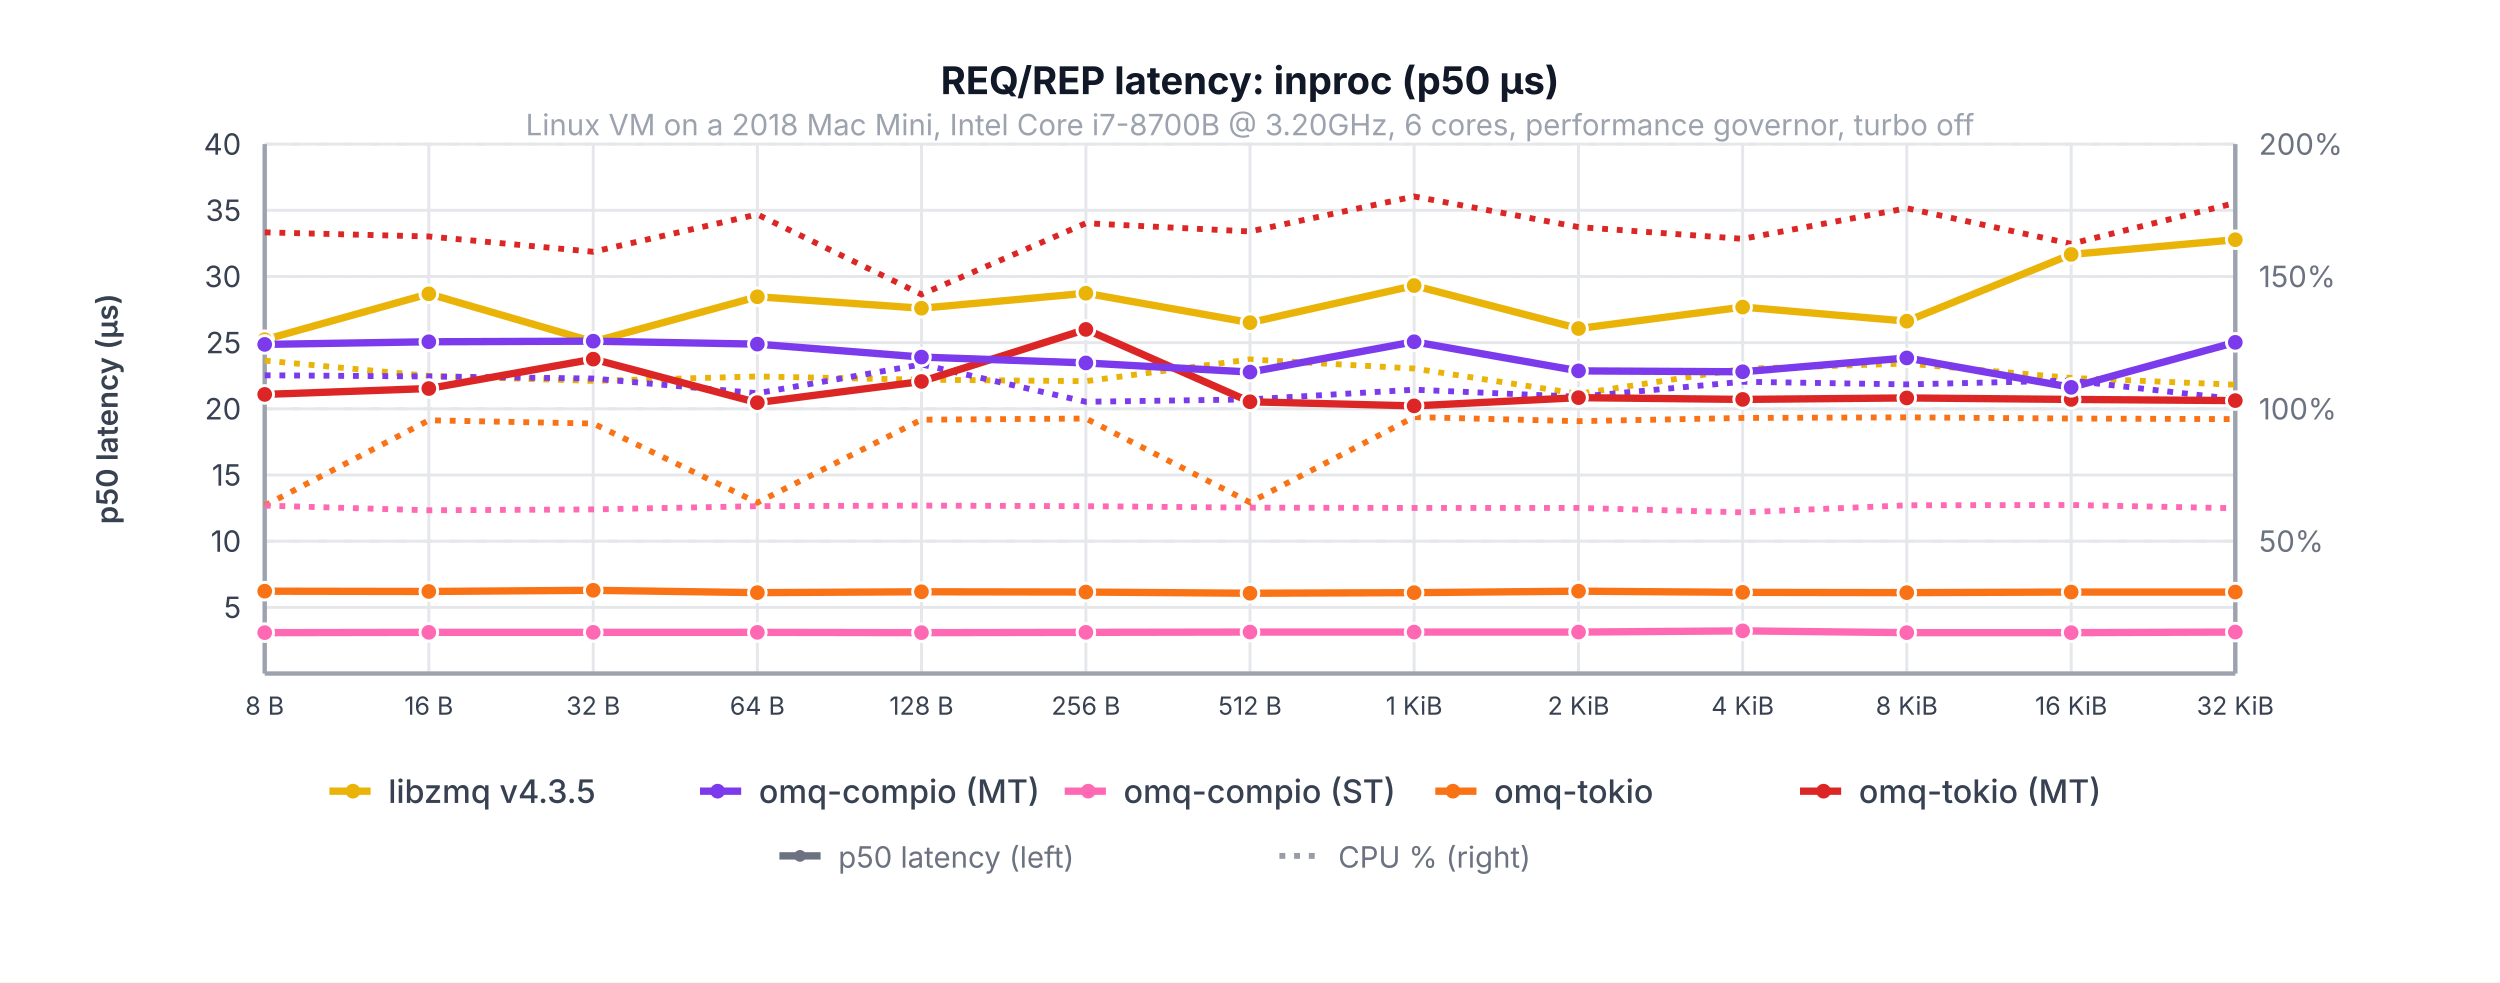
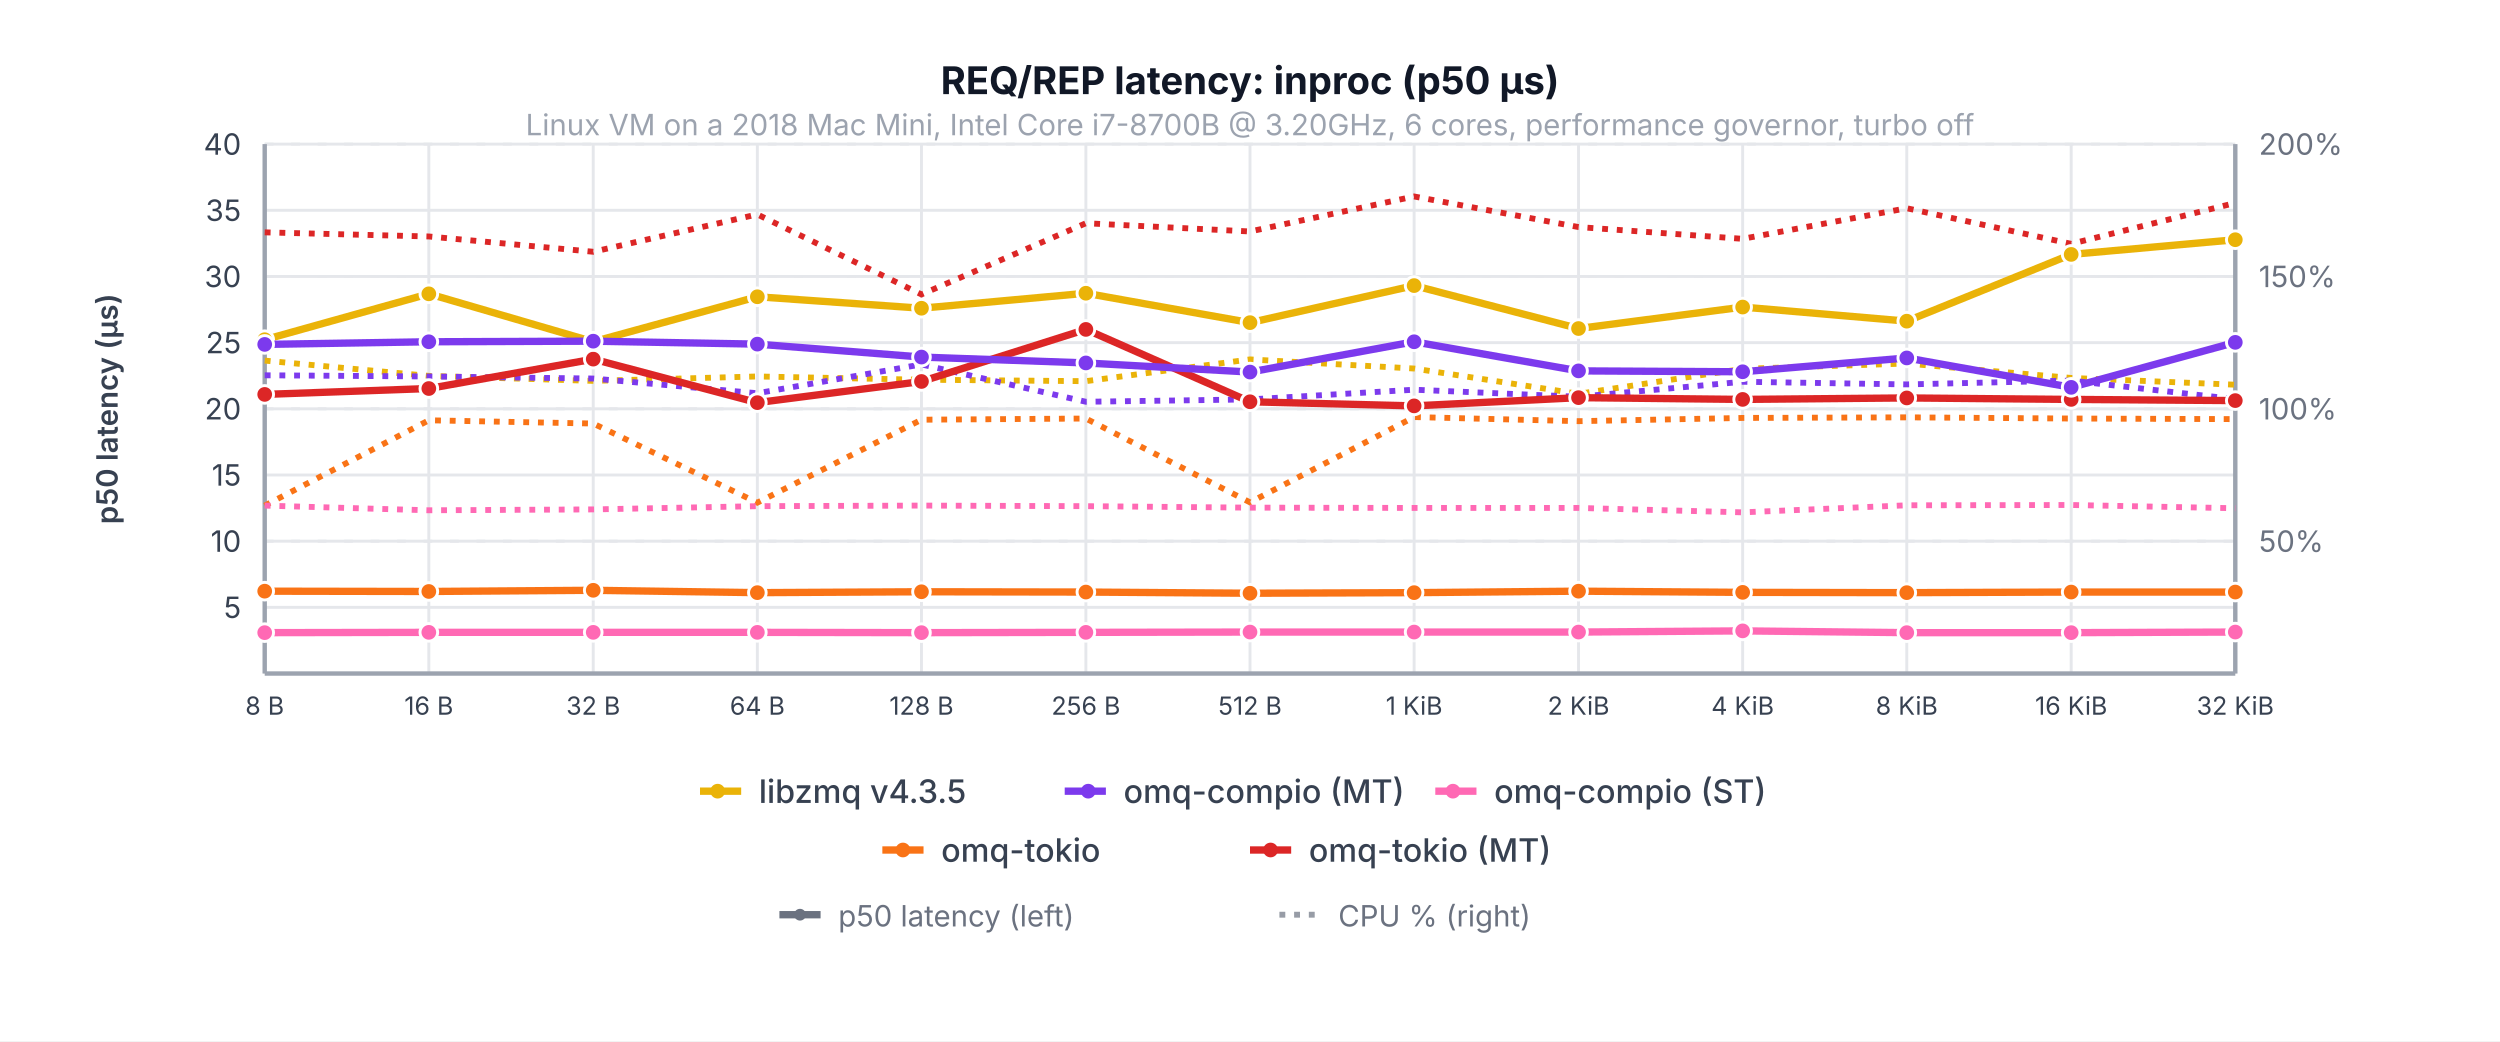
- <svg xmlns="http://www.w3.org/2000/svg" viewBox="0 0 850 334" font-family="system-ui, -apple-system, sans-serif">
-   <rect width="850" height="334" fill="white" />
+ <svg xmlns="http://www.w3.org/2000/svg" viewBox="0 0 850 354" font-family="system-ui, -apple-system, sans-serif">
+   <rect width="850" height="354" fill="white" />
  <text x="425.0" y="46" text-anchor="middle" fill="#9ca3af" font-size="10">Linux VM on a 2018 Mac Mini, Intel Core i7-8700B @ 3.20GHz, 6 cores, performance governor, turbo off</text>
  <text x="425.0" y="32.0" text-anchor="middle" fill="#111827" font-size="13" font-weight="700">REQ/REP latency: inproc (p50 µs)</text>
  <line x1="90.0" y1="206.5" x2="760.0" y2="206.5" stroke="#e5e7eb" stroke-width="1" />
  <text x="82.0" y="206.5" text-anchor="end" dominant-baseline="middle" fill="#374151" font-size="10">5</text>
  <line x1="90.0" y1="184.0" x2="760.0" y2="184.0" stroke="#e5e7eb" stroke-width="1" />
  <text x="82.0" y="184.0" text-anchor="end" dominant-baseline="middle" fill="#374151" font-size="10">10</text>
  <line x1="90.0" y1="161.5" x2="760.0" y2="161.5" stroke="#e5e7eb" stroke-width="1" />
  <text x="82.0" y="161.5" text-anchor="end" dominant-baseline="middle" fill="#374151" font-size="10">15</text>
  <line x1="90.0" y1="139.0" x2="760.0" y2="139.0" stroke="#e5e7eb" stroke-width="1" />
  <text x="82.0" y="139.0" text-anchor="end" dominant-baseline="middle" fill="#374151" font-size="10">20</text>
  <line x1="90.0" y1="116.5" x2="760.0" y2="116.5" stroke="#e5e7eb" stroke-width="1" />
  <text x="82.0" y="116.5" text-anchor="end" dominant-baseline="middle" fill="#374151" font-size="10">25</text>
  <line x1="90.0" y1="94.0" x2="760.0" y2="94.0" stroke="#e5e7eb" stroke-width="1" />
  <text x="82.0" y="94.0" text-anchor="end" dominant-baseline="middle" fill="#374151" font-size="10">30</text>
  <line x1="90.0" y1="71.5" x2="760.0" y2="71.5" stroke="#e5e7eb" stroke-width="1" />
  <text x="82.0" y="71.5" text-anchor="end" dominant-baseline="middle" fill="#374151" font-size="10">35</text>
  <line x1="90.0" y1="49.0" x2="760.0" y2="49.0" stroke="#e5e7eb" stroke-width="1" />
  <text x="82.0" y="49.0" text-anchor="end" dominant-baseline="middle" fill="#374151" font-size="10">40</text>
  <line x1="90.0" y1="184.0" x2="760.0" y2="184.0" stroke="#e5e7eb" stroke-width="1" stroke-dasharray="3,6" />
  <text x="768.0" y="184.0" text-anchor="start" dominant-baseline="middle" fill="#6b7280" font-size="10">50%</text>
  <line x1="90.0" y1="139.0" x2="760.0" y2="139.0" stroke="#e5e7eb" stroke-width="1" stroke-dasharray="3,6" />
  <text x="768.0" y="139.0" text-anchor="start" dominant-baseline="middle" fill="#6b7280" font-size="10">100%</text>
  <line x1="90.0" y1="94.0" x2="760.0" y2="94.0" stroke="#e5e7eb" stroke-width="1" stroke-dasharray="3,6" />
  <text x="768.0" y="94.0" text-anchor="start" dominant-baseline="middle" fill="#6b7280" font-size="10">150%</text>
  <line x1="90.0" y1="49.0" x2="760.0" y2="49.0" stroke="#e5e7eb" stroke-width="1" stroke-dasharray="3,6" />
  <text x="768.0" y="49.0" text-anchor="start" dominant-baseline="middle" fill="#6b7280" font-size="10">200%</text>
  <line x1="90.0" y1="49.0" x2="90.0" y2="229.0" stroke="#e5e7eb" stroke-width="1" />
  <line x1="145.8" y1="49.0" x2="145.8" y2="229.0" stroke="#e5e7eb" stroke-width="1" />
  <line x1="201.7" y1="49.0" x2="201.7" y2="229.0" stroke="#e5e7eb" stroke-width="1" />
  <line x1="257.5" y1="49.0" x2="257.5" y2="229.0" stroke="#e5e7eb" stroke-width="1" />
  <line x1="313.3" y1="49.0" x2="313.3" y2="229.0" stroke="#e5e7eb" stroke-width="1" />
  <line x1="369.2" y1="49.0" x2="369.2" y2="229.0" stroke="#e5e7eb" stroke-width="1" />
  <line x1="425.0" y1="49.0" x2="425.0" y2="229.0" stroke="#e5e7eb" stroke-width="1" />
  <line x1="480.8" y1="49.0" x2="480.8" y2="229.0" stroke="#e5e7eb" stroke-width="1" />
  <line x1="536.7" y1="49.0" x2="536.7" y2="229.0" stroke="#e5e7eb" stroke-width="1" />
  <line x1="592.5" y1="49.0" x2="592.5" y2="229.0" stroke="#e5e7eb" stroke-width="1" />
  <line x1="648.3" y1="49.0" x2="648.3" y2="229.0" stroke="#e5e7eb" stroke-width="1" />
  <line x1="704.2" y1="49.0" x2="704.2" y2="229.0" stroke="#e5e7eb" stroke-width="1" />
  <line x1="760.0" y1="49.0" x2="760.0" y2="229.0" stroke="#e5e7eb" stroke-width="1" />
  <line x1="90.0" y1="49.0" x2="90.0" y2="229.0" stroke="#9ca3af" stroke-width="1.5" />
  <line x1="760.0" y1="49.0" x2="760.0" y2="229.0" stroke="#9ca3af" stroke-width="1.5" />
  <line x1="90.0" y1="229.0" x2="760.0" y2="229.0" stroke="#9ca3af" stroke-width="1.5" />
  <text x="40.0" y="139.0" text-anchor="middle" fill="#374151" font-size="10" font-weight="600" transform="rotate(-90,40.0,139.0)">p50 latency (µs)</text>
  <polyline points="90.0,122.6 145.8,127.8 201.7,129.5 257.5,128.0 313.3,129.1 369.2,129.6 425.0,122.2 480.8,125.3 536.7,133.9 592.5,125.4 648.3,123.6 704.2,128.5 760.0,130.8" fill="none" stroke="#eab308" stroke-width="2" stroke-dasharray="2,3" />
  <polyline points="90.0,79.0 145.8,80.4 201.7,85.6 257.5,72.9 313.3,100.1 369.2,75.9 425.0,78.7 480.8,66.8 536.7,77.2 592.5,81.2 648.3,70.8 704.2,82.9 760.0,69.0" fill="none" stroke="#dc2626" stroke-width="2" stroke-dasharray="2,3" />
  <polyline points="90.0,171.9 145.8,142.9 201.7,144.0 257.5,170.9 313.3,142.7 369.2,142.3 425.0,170.8 480.8,141.8 536.7,143.2 592.5,142.1 648.3,141.9 704.2,142.3 760.0,142.5" fill="none" stroke="#f97316" stroke-width="2" stroke-dasharray="2,3" />
  <polyline points="90.0,171.9 145.8,173.5 201.7,173.2 257.5,172.1 313.3,171.9 369.2,172.1 425.0,172.6 480.8,172.7 536.7,172.7 592.5,174.2 648.3,171.8 704.2,171.7 760.0,172.8" fill="none" stroke="#ff69b4" stroke-width="2" stroke-dasharray="2,3" />
  <polyline points="90.0,127.6 145.8,128.0 201.7,128.7 257.5,133.7 313.3,123.9 369.2,136.6 425.0,135.8 480.8,132.5 536.7,134.9 592.5,129.8 648.3,130.7 704.2,129.4 760.0,135.7" fill="none" stroke="#7c3aed" stroke-width="2" stroke-dasharray="2,3" />
  <polyline points="90.0,115.5 145.8,99.9 201.7,116.2 257.5,100.9 313.3,104.8 369.2,99.7 425.0,109.7 480.8,97.1 536.7,111.7 592.5,104.4 648.3,109.2 704.2,86.5 760.0,81.5" fill="none" stroke="#eab308" stroke-width="2.5" stroke-linecap="round" stroke-linejoin="round" />
  <circle cx="90.0" cy="115.5" r="3" fill="#eab308" stroke="white" stroke-width="1" />
  <circle cx="145.8" cy="99.9" r="3" fill="#eab308" stroke="white" stroke-width="1" />
  <circle cx="201.7" cy="116.2" r="3" fill="#eab308" stroke="white" stroke-width="1" />
  <circle cx="257.5" cy="100.9" r="3" fill="#eab308" stroke="white" stroke-width="1" />
  <circle cx="313.3" cy="104.8" r="3" fill="#eab308" stroke="white" stroke-width="1" />
  <circle cx="369.2" cy="99.7" r="3" fill="#eab308" stroke="white" stroke-width="1" />
  <circle cx="425.0" cy="109.7" r="3" fill="#eab308" stroke="white" stroke-width="1" />
  <circle cx="480.8" cy="97.1" r="3" fill="#eab308" stroke="white" stroke-width="1" />
  <circle cx="536.7" cy="111.7" r="3" fill="#eab308" stroke="white" stroke-width="1" />
  <circle cx="592.5" cy="104.4" r="3" fill="#eab308" stroke="white" stroke-width="1" />
  <circle cx="648.3" cy="109.2" r="3" fill="#eab308" stroke="white" stroke-width="1" />
  <circle cx="704.2" cy="86.5" r="3" fill="#eab308" stroke="white" stroke-width="1" />
  <circle cx="760.0" cy="81.5" r="3" fill="#eab308" stroke="white" stroke-width="1" />
  <polyline points="90.0,134.1 145.8,132.1 201.7,122.1 257.5,136.9 313.3,129.7 369.2,112.0 425.0,136.6 480.8,138.0 536.7,135.2 592.5,135.8 648.3,135.3 704.2,135.8 760.0,136.2" fill="none" stroke="#dc2626" stroke-width="2.5" stroke-linecap="round" stroke-linejoin="round" />
  <circle cx="90.0" cy="134.1" r="3" fill="#dc2626" stroke="white" stroke-width="1" />
  <circle cx="145.8" cy="132.1" r="3" fill="#dc2626" stroke="white" stroke-width="1" />
  <circle cx="201.7" cy="122.1" r="3" fill="#dc2626" stroke="white" stroke-width="1" />
  <circle cx="257.5" cy="136.9" r="3" fill="#dc2626" stroke="white" stroke-width="1" />
  <circle cx="313.3" cy="129.7" r="3" fill="#dc2626" stroke="white" stroke-width="1" />
  <circle cx="369.2" cy="112.0" r="3" fill="#dc2626" stroke="white" stroke-width="1" />
  <circle cx="425.0" cy="136.6" r="3" fill="#dc2626" stroke="white" stroke-width="1" />
  <circle cx="480.8" cy="138.0" r="3" fill="#dc2626" stroke="white" stroke-width="1" />
  <circle cx="536.7" cy="135.2" r="3" fill="#dc2626" stroke="white" stroke-width="1" />
  <circle cx="592.5" cy="135.8" r="3" fill="#dc2626" stroke="white" stroke-width="1" />
  <circle cx="648.3" cy="135.3" r="3" fill="#dc2626" stroke="white" stroke-width="1" />
  <circle cx="704.2" cy="135.8" r="3" fill="#dc2626" stroke="white" stroke-width="1" />
  <circle cx="760.0" cy="136.2" r="3" fill="#dc2626" stroke="white" stroke-width="1" />
  <polyline points="90.0,201.0 145.8,201.1 201.7,200.7 257.5,201.5 313.3,201.2 369.2,201.3 425.0,201.7 480.8,201.5 536.7,201.0 592.5,201.4 648.3,201.5 704.2,201.3 760.0,201.3" fill="none" stroke="#f97316" stroke-width="2.5" stroke-linecap="round" stroke-linejoin="round" />
  <circle cx="90.0" cy="201.0" r="3" fill="#f97316" stroke="white" stroke-width="1" />
  <circle cx="145.8" cy="201.1" r="3" fill="#f97316" stroke="white" stroke-width="1" />
  <circle cx="201.7" cy="200.7" r="3" fill="#f97316" stroke="white" stroke-width="1" />
  <circle cx="257.5" cy="201.5" r="3" fill="#f97316" stroke="white" stroke-width="1" />
  <circle cx="313.3" cy="201.2" r="3" fill="#f97316" stroke="white" stroke-width="1" />
  <circle cx="369.2" cy="201.3" r="3" fill="#f97316" stroke="white" stroke-width="1" />
  <circle cx="425.0" cy="201.7" r="3" fill="#f97316" stroke="white" stroke-width="1" />
  <circle cx="480.8" cy="201.5" r="3" fill="#f97316" stroke="white" stroke-width="1" />
  <circle cx="536.7" cy="201.0" r="3" fill="#f97316" stroke="white" stroke-width="1" />
  <circle cx="592.5" cy="201.4" r="3" fill="#f97316" stroke="white" stroke-width="1" />
  <circle cx="648.3" cy="201.5" r="3" fill="#f97316" stroke="white" stroke-width="1" />
  <circle cx="704.2" cy="201.3" r="3" fill="#f97316" stroke="white" stroke-width="1" />
  <circle cx="760.0" cy="201.3" r="3" fill="#f97316" stroke="white" stroke-width="1" />
  <polyline points="90.0,215.1 145.8,215.0 201.7,215.0 257.5,215.0 313.3,215.1 369.2,215.0 425.0,214.9 480.8,214.9 536.7,214.9 592.5,214.5 648.3,215.1 704.2,215.1 760.0,214.9" fill="none" stroke="#ff69b4" stroke-width="2.5" stroke-linecap="round" stroke-linejoin="round" />
  <circle cx="90.0" cy="215.1" r="3" fill="#ff69b4" stroke="white" stroke-width="1" />
  <circle cx="145.8" cy="215.0" r="3" fill="#ff69b4" stroke="white" stroke-width="1" />
  <circle cx="201.7" cy="215.0" r="3" fill="#ff69b4" stroke="white" stroke-width="1" />
  <circle cx="257.5" cy="215.0" r="3" fill="#ff69b4" stroke="white" stroke-width="1" />
  <circle cx="313.3" cy="215.1" r="3" fill="#ff69b4" stroke="white" stroke-width="1" />
  <circle cx="369.2" cy="215.0" r="3" fill="#ff69b4" stroke="white" stroke-width="1" />
  <circle cx="425.0" cy="214.9" r="3" fill="#ff69b4" stroke="white" stroke-width="1" />
  <circle cx="480.8" cy="214.9" r="3" fill="#ff69b4" stroke="white" stroke-width="1" />
  <circle cx="536.7" cy="214.9" r="3" fill="#ff69b4" stroke="white" stroke-width="1" />
  <circle cx="592.5" cy="214.5" r="3" fill="#ff69b4" stroke="white" stroke-width="1" />
  <circle cx="648.3" cy="215.1" r="3" fill="#ff69b4" stroke="white" stroke-width="1" />
  <circle cx="704.2" cy="215.1" r="3" fill="#ff69b4" stroke="white" stroke-width="1" />
  <circle cx="760.0" cy="214.9" r="3" fill="#ff69b4" stroke="white" stroke-width="1" />
  <polyline points="90.0,117.1 145.8,116.2 201.7,116.0 257.5,117.0 313.3,121.4 369.2,123.4 425.0,126.5 480.8,116.2 536.7,126.1 592.5,126.4 648.3,121.7 704.2,131.7 760.0,116.4" fill="none" stroke="#7c3aed" stroke-width="2.5" stroke-linecap="round" stroke-linejoin="round" />
  <circle cx="90.0" cy="117.1" r="3" fill="#7c3aed" stroke="white" stroke-width="1" />
  <circle cx="145.8" cy="116.2" r="3" fill="#7c3aed" stroke="white" stroke-width="1" />
  <circle cx="201.7" cy="116.0" r="3" fill="#7c3aed" stroke="white" stroke-width="1" />
  <circle cx="257.5" cy="117.0" r="3" fill="#7c3aed" stroke="white" stroke-width="1" />
  <circle cx="313.3" cy="121.4" r="3" fill="#7c3aed" stroke="white" stroke-width="1" />
  <circle cx="369.2" cy="123.4" r="3" fill="#7c3aed" stroke="white" stroke-width="1" />
  <circle cx="425.0" cy="126.5" r="3" fill="#7c3aed" stroke="white" stroke-width="1" />
  <circle cx="480.8" cy="116.2" r="3" fill="#7c3aed" stroke="white" stroke-width="1" />
  <circle cx="536.7" cy="126.1" r="3" fill="#7c3aed" stroke="white" stroke-width="1" />
  <circle cx="592.5" cy="126.4" r="3" fill="#7c3aed" stroke="white" stroke-width="1" />
  <circle cx="648.3" cy="121.7" r="3" fill="#7c3aed" stroke="white" stroke-width="1" />
  <circle cx="704.2" cy="131.7" r="3" fill="#7c3aed" stroke="white" stroke-width="1" />
  <circle cx="760.0" cy="116.4" r="3" fill="#7c3aed" stroke="white" stroke-width="1" />
  <text x="90.0" y="243.0" text-anchor="middle" fill="#374151" font-size="8.5">8 B</text>
  <text x="145.8" y="243.0" text-anchor="middle" fill="#374151" font-size="8.5">16 B</text>
  <text x="201.7" y="243.0" text-anchor="middle" fill="#374151" font-size="8.5">32 B</text>
  <text x="257.5" y="243.0" text-anchor="middle" fill="#374151" font-size="8.5">64 B</text>
  <text x="313.3" y="243.0" text-anchor="middle" fill="#374151" font-size="8.5">128 B</text>
  <text x="369.2" y="243.0" text-anchor="middle" fill="#374151" font-size="8.5">256 B</text>
  <text x="425.0" y="243.0" text-anchor="middle" fill="#374151" font-size="8.5">512 B</text>
  <text x="480.8" y="243.0" text-anchor="middle" fill="#374151" font-size="8.5">1 KiB</text>
  <text x="536.7" y="243.0" text-anchor="middle" fill="#374151" font-size="8.5">2 KiB</text>
  <text x="592.5" y="243.0" text-anchor="middle" fill="#374151" font-size="8.5">4 KiB</text>
  <text x="648.3" y="243.0" text-anchor="middle" fill="#374151" font-size="8.5">8 KiB</text>
  <text x="704.2" y="243.0" text-anchor="middle" fill="#374151" font-size="8.5">16 KiB</text>
  <text x="760.0" y="243.0" text-anchor="middle" fill="#374151" font-size="8.5">32 KiB</text>
-   <line x1="112" y1="269" x2="126" y2="269" stroke="#eab308" stroke-width="2.5" />
-   <circle cx="120" cy="269" r="2.5" fill="#eab308" />
-   <text x="132" y="273" fill="#374151" font-size="11" font-weight="500">libzmq v4.3.5</text>
-   <line x1="238" y1="269" x2="252" y2="269" stroke="#7c3aed" stroke-width="2.5" />
-   <circle cx="244" cy="269" r="2.5" fill="#7c3aed" />
-   <text x="258" y="273" fill="#374151" font-size="11" font-weight="500">omq-compio (MT)</text>
-   <line x1="362" y1="269" x2="376" y2="269" stroke="#ff69b4" stroke-width="2.5" />
-   <circle cx="370" cy="269" r="2.5" fill="#ff69b4" />
-   <text x="382" y="273" fill="#374151" font-size="11" font-weight="500">omq-compio (ST)</text>
-   <line x1="488" y1="269" x2="502" y2="269" stroke="#f97316" stroke-width="2.5" />
-   <circle cx="494" cy="269" r="2.5" fill="#f97316" />
-   <text x="508" y="273" fill="#374151" font-size="11" font-weight="500">omq-tokio</text>
-   <line x1="612" y1="269" x2="626" y2="269" stroke="#dc2626" stroke-width="2.5" />
-   <circle cx="620" cy="269" r="2.5" fill="#dc2626" />
-   <text x="632" y="273" fill="#374151" font-size="11" font-weight="500">omq-tokio (MT)</text>
-   <line x1="265" y1="291" x2="279" y2="291" stroke="#6b7280" stroke-width="2.5" />
-   <circle cx="272" cy="291" r="2" fill="#6b7280" />
-   <text x="285" y="295" fill="#6b7280" font-size="10">p50 latency (left)</text>
-   <line x1="435" y1="291" x2="449" y2="291" stroke="#6b7280" stroke-width="2" stroke-dasharray="2,3" opacity="0.7" />
-   <text x="455" y="295" fill="#6b7280" font-size="10">CPU % (right)</text>
+   <line x1="238" y1="269" x2="252" y2="269" stroke="#eab308" stroke-width="2.5" />
+   <circle cx="244" cy="269" r="2.5" fill="#eab308" />
+   <text x="258" y="273" fill="#374151" font-size="11" font-weight="500">libzmq v4.3.5</text>
+   <line x1="362" y1="269" x2="376" y2="269" stroke="#7c3aed" stroke-width="2.5" />
+   <circle cx="370" cy="269" r="2.5" fill="#7c3aed" />
+   <text x="382" y="273" fill="#374151" font-size="11" font-weight="500">omq-compio (MT)</text>
+   <line x1="488" y1="269" x2="502" y2="269" stroke="#ff69b4" stroke-width="2.5" />
+   <circle cx="494" cy="269" r="2.5" fill="#ff69b4" />
+   <text x="508" y="273" fill="#374151" font-size="11" font-weight="500">omq-compio (ST)</text>
+   <line x1="300" y1="289" x2="314" y2="289" stroke="#f97316" stroke-width="2.5" />
+   <circle cx="307" cy="289" r="2.5" fill="#f97316" />
+   <text x="320" y="293" fill="#374151" font-size="11" font-weight="500">omq-tokio</text>
+   <line x1="425" y1="289" x2="439" y2="289" stroke="#dc2626" stroke-width="2.5" />
+   <circle cx="432" cy="289" r="2.5" fill="#dc2626" />
+   <text x="445" y="293" fill="#374151" font-size="11" font-weight="500">omq-tokio (MT)</text>
+   <line x1="265" y1="311" x2="279" y2="311" stroke="#6b7280" stroke-width="2.5" />
+   <circle cx="272" cy="311" r="2" fill="#6b7280" />
+   <text x="285" y="315" fill="#6b7280" font-size="10">p50 latency (left)</text>
+   <line x1="435" y1="311" x2="449" y2="311" stroke="#6b7280" stroke-width="2" stroke-dasharray="2,3" opacity="0.7" />
+   <text x="455" y="315" fill="#6b7280" font-size="10">CPU % (right)</text>
</svg>
